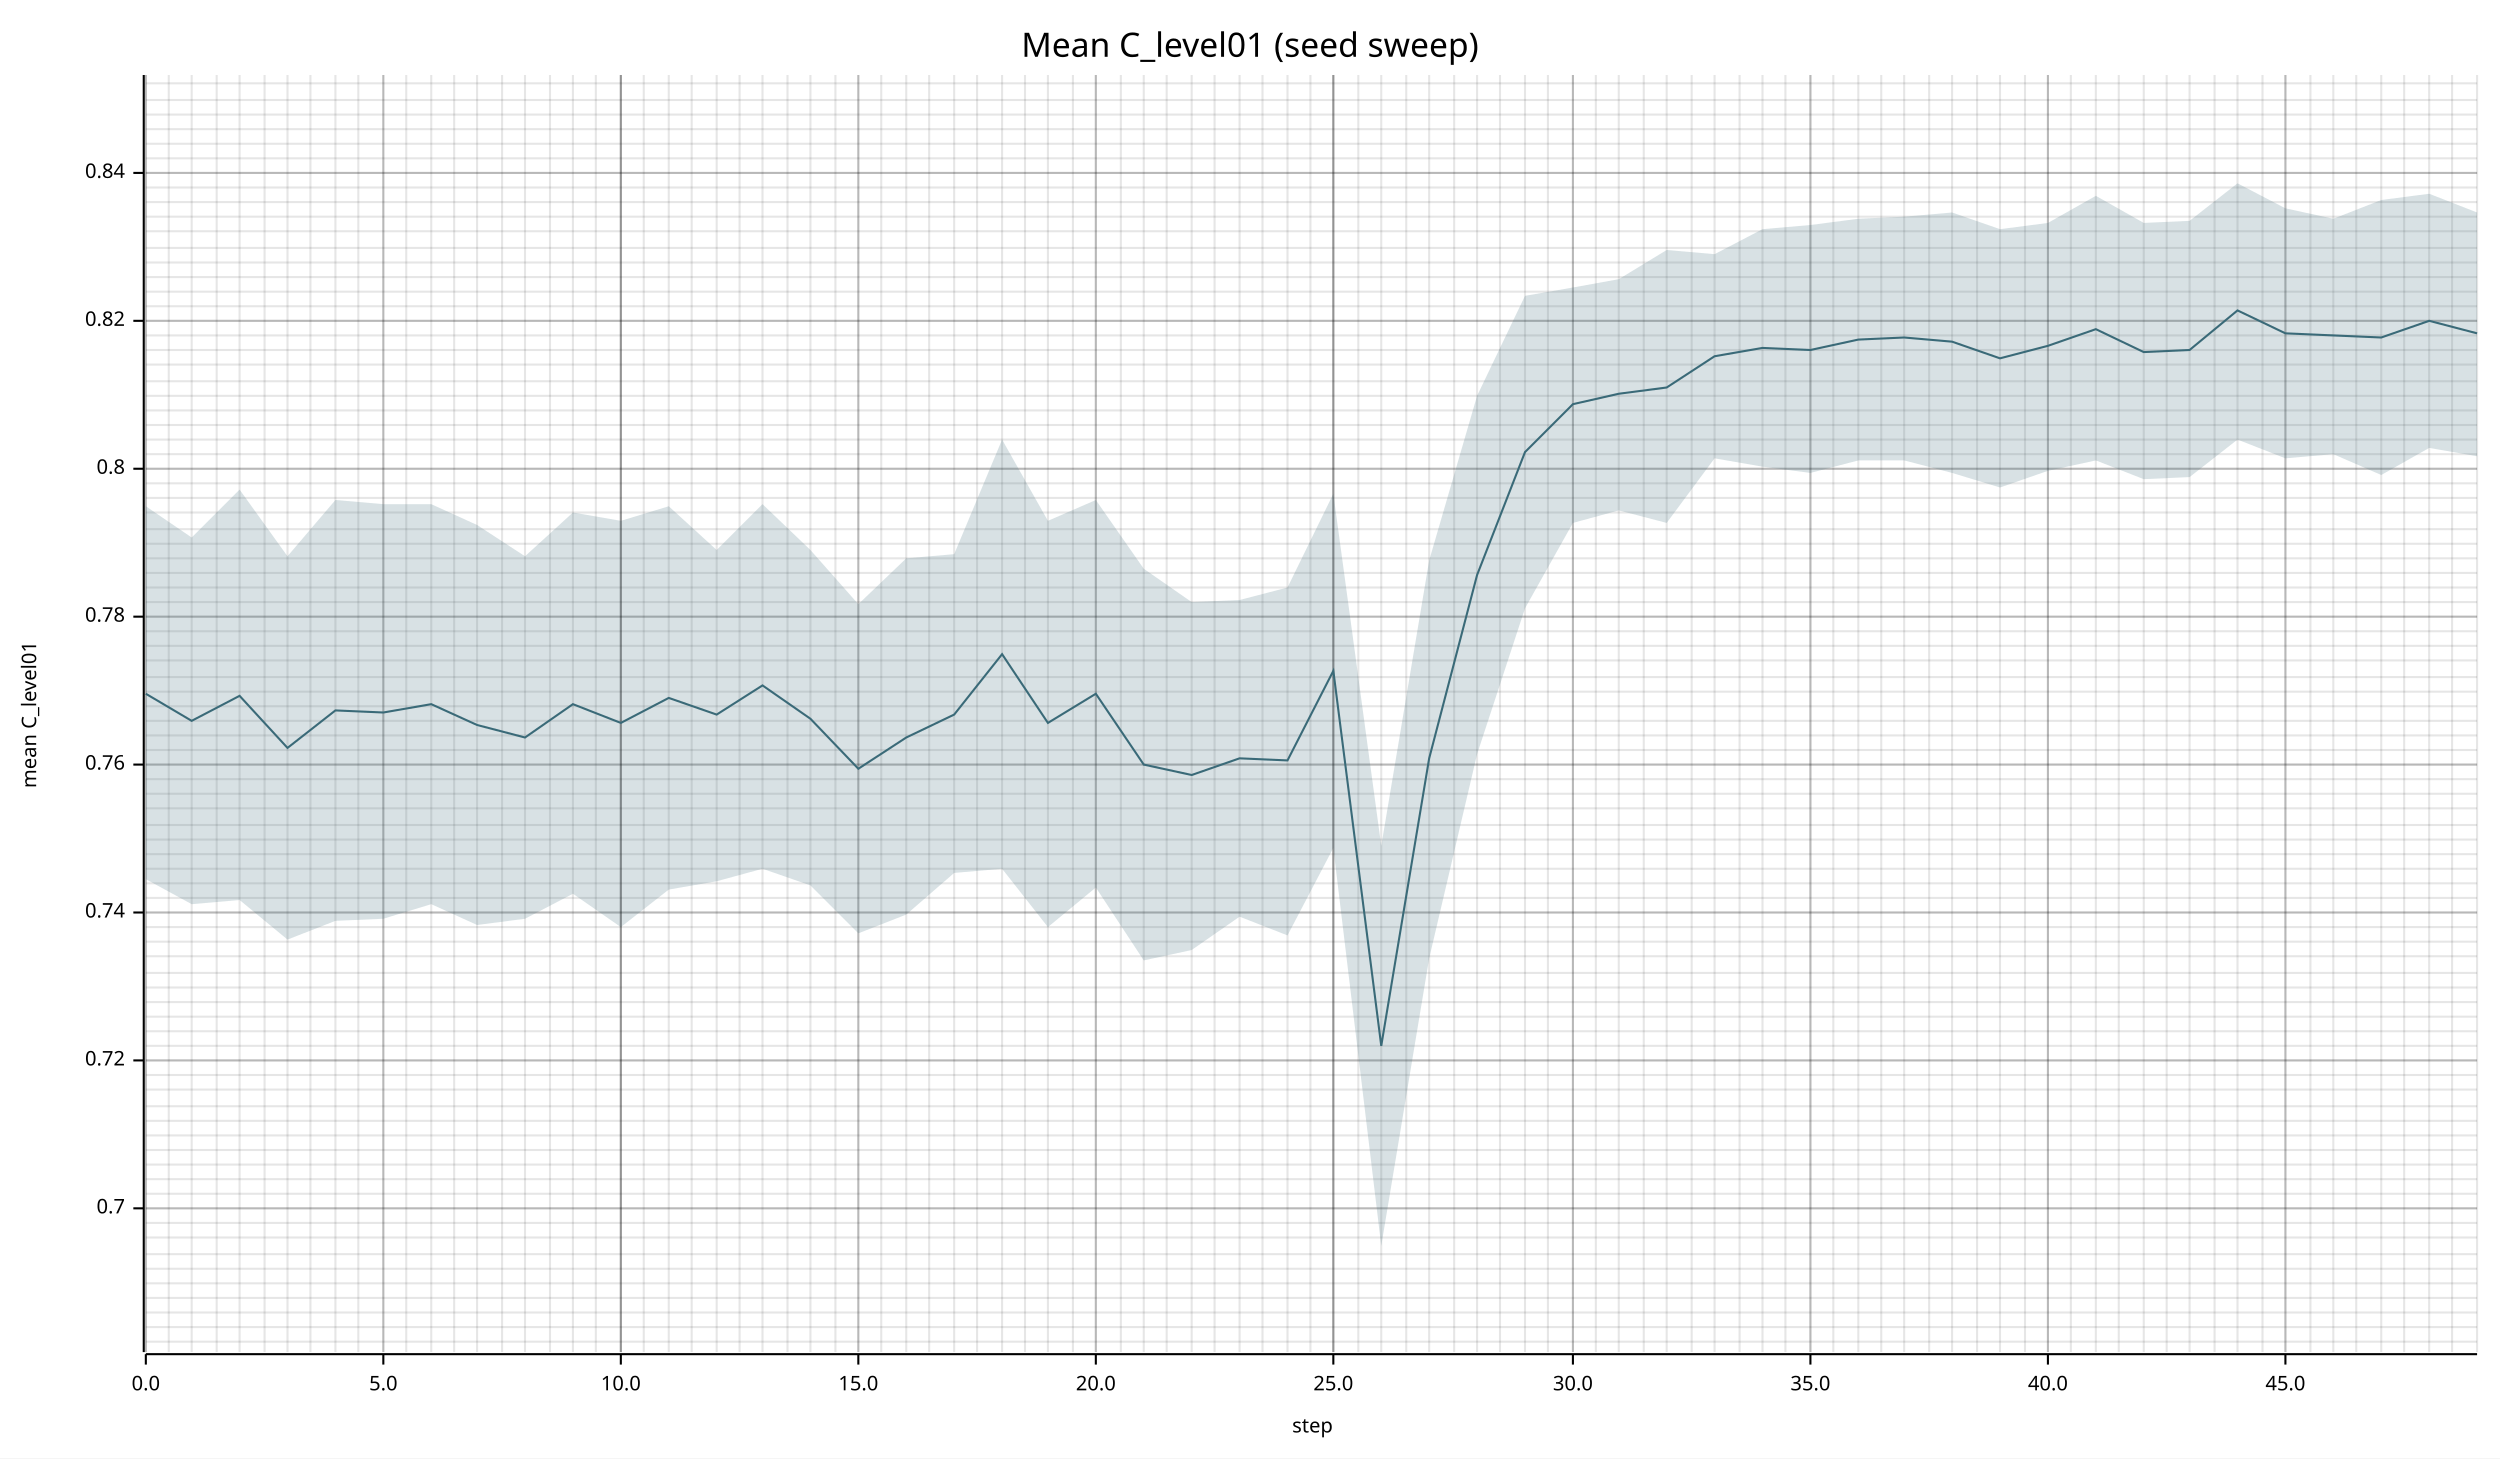
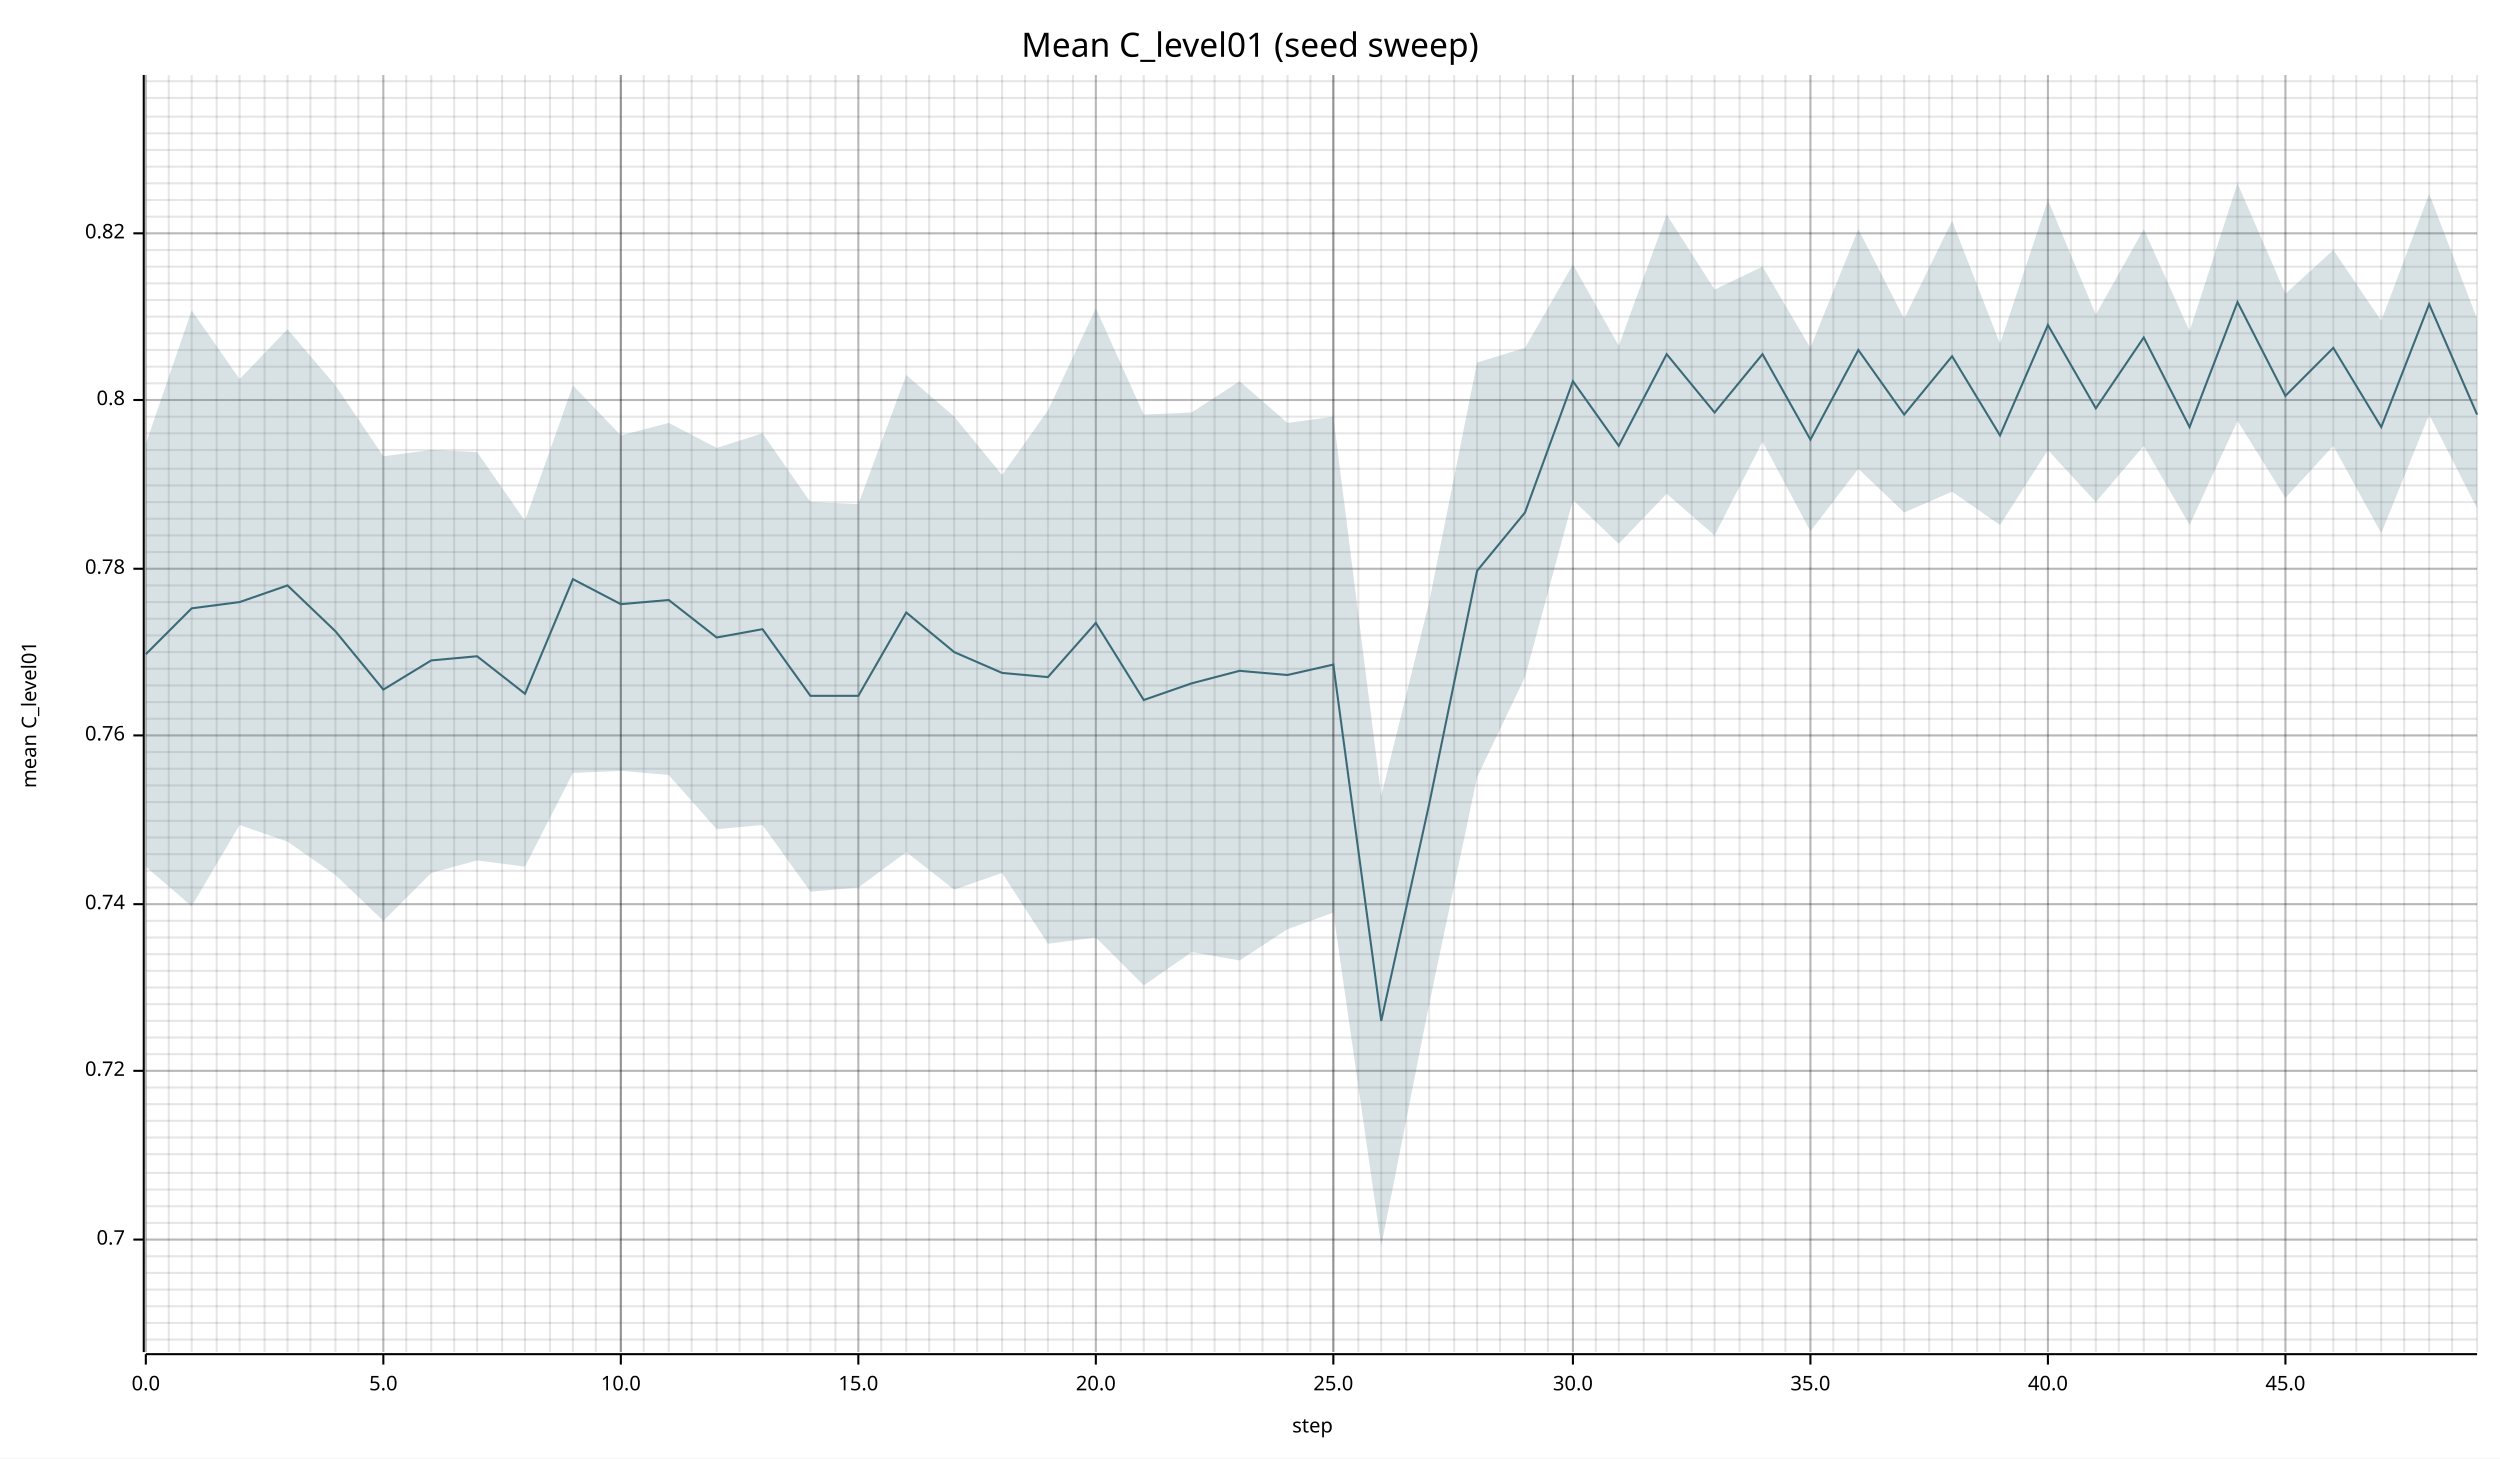
<svg xmlns="http://www.w3.org/2000/svg" width="1200" height="700" viewBox="0 0 1200 700">
  <rect x="0" y="0" width="1200" height="700" opacity="1" fill="#FFFFFF" stroke="none" />
  <text x="600" y="15" dy="0.76em" text-anchor="middle" font-family="sans-serif" font-size="16.129" opacity="1" fill="#000000">
Mean C_level01 (seed sweep)
</text>
  <line opacity="0.1" stroke="#000000" stroke-width="1" x1="70" y1="649" x2="70" y2="36" />
  <line opacity="0.1" stroke="#000000" stroke-width="1" x1="81" y1="649" x2="81" y2="36" />
  <line opacity="0.1" stroke="#000000" stroke-width="1" x1="92" y1="649" x2="92" y2="36" />
  <line opacity="0.1" stroke="#000000" stroke-width="1" x1="104" y1="649" x2="104" y2="36" />
  <line opacity="0.1" stroke="#000000" stroke-width="1" x1="115" y1="649" x2="115" y2="36" />
  <line opacity="0.1" stroke="#000000" stroke-width="1" x1="127" y1="649" x2="127" y2="36" />
  <line opacity="0.1" stroke="#000000" stroke-width="1" x1="138" y1="649" x2="138" y2="36" />
  <line opacity="0.1" stroke="#000000" stroke-width="1" x1="149" y1="649" x2="149" y2="36" />
  <line opacity="0.1" stroke="#000000" stroke-width="1" x1="161" y1="649" x2="161" y2="36" />
  <line opacity="0.1" stroke="#000000" stroke-width="1" x1="172" y1="649" x2="172" y2="36" />
  <line opacity="0.1" stroke="#000000" stroke-width="1" x1="184" y1="649" x2="184" y2="36" />
  <line opacity="0.1" stroke="#000000" stroke-width="1" x1="195" y1="649" x2="195" y2="36" />
  <line opacity="0.1" stroke="#000000" stroke-width="1" x1="207" y1="649" x2="207" y2="36" />
  <line opacity="0.1" stroke="#000000" stroke-width="1" x1="218" y1="649" x2="218" y2="36" />
  <line opacity="0.1" stroke="#000000" stroke-width="1" x1="229" y1="649" x2="229" y2="36" />
  <line opacity="0.1" stroke="#000000" stroke-width="1" x1="241" y1="649" x2="241" y2="36" />
  <line opacity="0.1" stroke="#000000" stroke-width="1" x1="252" y1="649" x2="252" y2="36" />
  <line opacity="0.1" stroke="#000000" stroke-width="1" x1="264" y1="649" x2="264" y2="36" />
  <line opacity="0.1" stroke="#000000" stroke-width="1" x1="275" y1="649" x2="275" y2="36" />
  <line opacity="0.1" stroke="#000000" stroke-width="1" x1="286" y1="649" x2="286" y2="36" />
  <line opacity="0.1" stroke="#000000" stroke-width="1" x1="298" y1="649" x2="298" y2="36" />
  <line opacity="0.1" stroke="#000000" stroke-width="1" x1="309" y1="649" x2="309" y2="36" />
  <line opacity="0.1" stroke="#000000" stroke-width="1" x1="321" y1="649" x2="321" y2="36" />
  <line opacity="0.1" stroke="#000000" stroke-width="1" x1="332" y1="649" x2="332" y2="36" />
  <line opacity="0.1" stroke="#000000" stroke-width="1" x1="344" y1="649" x2="344" y2="36" />
  <line opacity="0.1" stroke="#000000" stroke-width="1" x1="355" y1="649" x2="355" y2="36" />
  <line opacity="0.1" stroke="#000000" stroke-width="1" x1="366" y1="649" x2="366" y2="36" />
  <line opacity="0.1" stroke="#000000" stroke-width="1" x1="378" y1="649" x2="378" y2="36" />
  <line opacity="0.1" stroke="#000000" stroke-width="1" x1="389" y1="649" x2="389" y2="36" />
  <line opacity="0.1" stroke="#000000" stroke-width="1" x1="401" y1="649" x2="401" y2="36" />
  <line opacity="0.1" stroke="#000000" stroke-width="1" x1="412" y1="649" x2="412" y2="36" />
  <line opacity="0.1" stroke="#000000" stroke-width="1" x1="423" y1="649" x2="423" y2="36" />
  <line opacity="0.1" stroke="#000000" stroke-width="1" x1="435" y1="649" x2="435" y2="36" />
  <line opacity="0.1" stroke="#000000" stroke-width="1" x1="446" y1="649" x2="446" y2="36" />
  <line opacity="0.1" stroke="#000000" stroke-width="1" x1="458" y1="649" x2="458" y2="36" />
  <line opacity="0.1" stroke="#000000" stroke-width="1" x1="469" y1="649" x2="469" y2="36" />
  <line opacity="0.1" stroke="#000000" stroke-width="1" x1="481" y1="649" x2="481" y2="36" />
  <line opacity="0.1" stroke="#000000" stroke-width="1" x1="492" y1="649" x2="492" y2="36" />
  <line opacity="0.1" stroke="#000000" stroke-width="1" x1="503" y1="649" x2="503" y2="36" />
  <line opacity="0.1" stroke="#000000" stroke-width="1" x1="515" y1="649" x2="515" y2="36" />
  <line opacity="0.1" stroke="#000000" stroke-width="1" x1="526" y1="649" x2="526" y2="36" />
  <line opacity="0.1" stroke="#000000" stroke-width="1" x1="538" y1="649" x2="538" y2="36" />
  <line opacity="0.1" stroke="#000000" stroke-width="1" x1="549" y1="649" x2="549" y2="36" />
  <line opacity="0.1" stroke="#000000" stroke-width="1" x1="560" y1="649" x2="560" y2="36" />
  <line opacity="0.1" stroke="#000000" stroke-width="1" x1="572" y1="649" x2="572" y2="36" />
  <line opacity="0.1" stroke="#000000" stroke-width="1" x1="583" y1="649" x2="583" y2="36" />
  <line opacity="0.1" stroke="#000000" stroke-width="1" x1="595" y1="649" x2="595" y2="36" />
  <line opacity="0.1" stroke="#000000" stroke-width="1" x1="606" y1="649" x2="606" y2="36" />
  <line opacity="0.1" stroke="#000000" stroke-width="1" x1="618" y1="649" x2="618" y2="36" />
  <line opacity="0.1" stroke="#000000" stroke-width="1" x1="629" y1="649" x2="629" y2="36" />
  <line opacity="0.1" stroke="#000000" stroke-width="1" x1="640" y1="649" x2="640" y2="36" />
  <line opacity="0.1" stroke="#000000" stroke-width="1" x1="652" y1="649" x2="652" y2="36" />
  <line opacity="0.1" stroke="#000000" stroke-width="1" x1="663" y1="649" x2="663" y2="36" />
  <line opacity="0.1" stroke="#000000" stroke-width="1" x1="675" y1="649" x2="675" y2="36" />
  <line opacity="0.1" stroke="#000000" stroke-width="1" x1="686" y1="649" x2="686" y2="36" />
  <line opacity="0.1" stroke="#000000" stroke-width="1" x1="698" y1="649" x2="698" y2="36" />
  <line opacity="0.1" stroke="#000000" stroke-width="1" x1="709" y1="649" x2="709" y2="36" />
  <line opacity="0.1" stroke="#000000" stroke-width="1" x1="720" y1="649" x2="720" y2="36" />
  <line opacity="0.1" stroke="#000000" stroke-width="1" x1="732" y1="649" x2="732" y2="36" />
  <line opacity="0.1" stroke="#000000" stroke-width="1" x1="743" y1="649" x2="743" y2="36" />
  <line opacity="0.1" stroke="#000000" stroke-width="1" x1="755" y1="649" x2="755" y2="36" />
  <line opacity="0.1" stroke="#000000" stroke-width="1" x1="766" y1="649" x2="766" y2="36" />
  <line opacity="0.1" stroke="#000000" stroke-width="1" x1="777" y1="649" x2="777" y2="36" />
  <line opacity="0.1" stroke="#000000" stroke-width="1" x1="789" y1="649" x2="789" y2="36" />
  <line opacity="0.1" stroke="#000000" stroke-width="1" x1="800" y1="649" x2="800" y2="36" />
  <line opacity="0.1" stroke="#000000" stroke-width="1" x1="812" y1="649" x2="812" y2="36" />
  <line opacity="0.1" stroke="#000000" stroke-width="1" x1="823" y1="649" x2="823" y2="36" />
  <line opacity="0.1" stroke="#000000" stroke-width="1" x1="835" y1="649" x2="835" y2="36" />
  <line opacity="0.1" stroke="#000000" stroke-width="1" x1="846" y1="649" x2="846" y2="36" />
  <line opacity="0.1" stroke="#000000" stroke-width="1" x1="857" y1="649" x2="857" y2="36" />
  <line opacity="0.1" stroke="#000000" stroke-width="1" x1="869" y1="649" x2="869" y2="36" />
  <line opacity="0.1" stroke="#000000" stroke-width="1" x1="880" y1="649" x2="880" y2="36" />
  <line opacity="0.1" stroke="#000000" stroke-width="1" x1="892" y1="649" x2="892" y2="36" />
  <line opacity="0.1" stroke="#000000" stroke-width="1" x1="903" y1="649" x2="903" y2="36" />
  <line opacity="0.1" stroke="#000000" stroke-width="1" x1="914" y1="649" x2="914" y2="36" />
  <line opacity="0.1" stroke="#000000" stroke-width="1" x1="926" y1="649" x2="926" y2="36" />
  <line opacity="0.1" stroke="#000000" stroke-width="1" x1="937" y1="649" x2="937" y2="36" />
  <line opacity="0.1" stroke="#000000" stroke-width="1" x1="949" y1="649" x2="949" y2="36" />
  <line opacity="0.1" stroke="#000000" stroke-width="1" x1="960" y1="649" x2="960" y2="36" />
  <line opacity="0.1" stroke="#000000" stroke-width="1" x1="972" y1="649" x2="972" y2="36" />
  <line opacity="0.1" stroke="#000000" stroke-width="1" x1="983" y1="649" x2="983" y2="36" />
  <line opacity="0.1" stroke="#000000" stroke-width="1" x1="994" y1="649" x2="994" y2="36" />
  <line opacity="0.1" stroke="#000000" stroke-width="1" x1="1006" y1="649" x2="1006" y2="36" />
  <line opacity="0.1" stroke="#000000" stroke-width="1" x1="1017" y1="649" x2="1017" y2="36" />
  <line opacity="0.1" stroke="#000000" stroke-width="1" x1="1029" y1="649" x2="1029" y2="36" />
  <line opacity="0.1" stroke="#000000" stroke-width="1" x1="1040" y1="649" x2="1040" y2="36" />
  <line opacity="0.1" stroke="#000000" stroke-width="1" x1="1051" y1="649" x2="1051" y2="36" />
  <line opacity="0.1" stroke="#000000" stroke-width="1" x1="1063" y1="649" x2="1063" y2="36" />
  <line opacity="0.1" stroke="#000000" stroke-width="1" x1="1074" y1="649" x2="1074" y2="36" />
  <line opacity="0.1" stroke="#000000" stroke-width="1" x1="1086" y1="649" x2="1086" y2="36" />
  <line opacity="0.1" stroke="#000000" stroke-width="1" x1="1097" y1="649" x2="1097" y2="36" />
  <line opacity="0.1" stroke="#000000" stroke-width="1" x1="1109" y1="649" x2="1109" y2="36" />
  <line opacity="0.1" stroke="#000000" stroke-width="1" x1="1120" y1="649" x2="1120" y2="36" />
  <line opacity="0.1" stroke="#000000" stroke-width="1" x1="1131" y1="649" x2="1131" y2="36" />
  <line opacity="0.1" stroke="#000000" stroke-width="1" x1="1143" y1="649" x2="1143" y2="36" />
  <line opacity="0.1" stroke="#000000" stroke-width="1" x1="1154" y1="649" x2="1154" y2="36" />
  <line opacity="0.1" stroke="#000000" stroke-width="1" x1="1166" y1="649" x2="1166" y2="36" />
  <line opacity="0.1" stroke="#000000" stroke-width="1" x1="1177" y1="649" x2="1177" y2="36" />
  <line opacity="0.1" stroke="#000000" stroke-width="1" x1="1189" y1="649" x2="1189" y2="36" />
-   <line opacity="0.1" stroke="#000000" stroke-width="1" x1="70" y1="644" x2="1189" y2="644" />
-   <line opacity="0.1" stroke="#000000" stroke-width="1" x1="70" y1="637" x2="1189" y2="637" />
-   <line opacity="0.1" stroke="#000000" stroke-width="1" x1="70" y1="630" x2="1189" y2="630" />
-   <line opacity="0.1" stroke="#000000" stroke-width="1" x1="70" y1="623" x2="1189" y2="623" />
-   <line opacity="0.1" stroke="#000000" stroke-width="1" x1="70" y1="616" x2="1189" y2="616" />
-   <line opacity="0.1" stroke="#000000" stroke-width="1" x1="70" y1="609" x2="1189" y2="609" />
-   <line opacity="0.1" stroke="#000000" stroke-width="1" x1="70" y1="602" x2="1189" y2="602" />
-   <line opacity="0.1" stroke="#000000" stroke-width="1" x1="70" y1="594" x2="1189" y2="594" />
+   <line opacity="0.1" stroke="#000000" stroke-width="1" x1="70" y1="643" x2="1189" y2="643" />
+   <line opacity="0.1" stroke="#000000" stroke-width="1" x1="70" y1="635" x2="1189" y2="635" />
+   <line opacity="0.1" stroke="#000000" stroke-width="1" x1="70" y1="627" x2="1189" y2="627" />
+   <line opacity="0.1" stroke="#000000" stroke-width="1" x1="70" y1="619" x2="1189" y2="619" />
+   <line opacity="0.1" stroke="#000000" stroke-width="1" x1="70" y1="611" x2="1189" y2="611" />
+   <line opacity="0.1" stroke="#000000" stroke-width="1" x1="70" y1="603" x2="1189" y2="603" />
+   <line opacity="0.1" stroke="#000000" stroke-width="1" x1="70" y1="595" x2="1189" y2="595" />
  <line opacity="0.1" stroke="#000000" stroke-width="1" x1="70" y1="587" x2="1189" y2="587" />
-   <line opacity="0.1" stroke="#000000" stroke-width="1" x1="70" y1="580" x2="1189" y2="580" />
-   <line opacity="0.1" stroke="#000000" stroke-width="1" x1="70" y1="573" x2="1189" y2="573" />
-   <line opacity="0.1" stroke="#000000" stroke-width="1" x1="70" y1="566" x2="1189" y2="566" />
-   <line opacity="0.1" stroke="#000000" stroke-width="1" x1="70" y1="559" x2="1189" y2="559" />
-   <line opacity="0.1" stroke="#000000" stroke-width="1" x1="70" y1="552" x2="1189" y2="552" />
-   <line opacity="0.1" stroke="#000000" stroke-width="1" x1="70" y1="545" x2="1189" y2="545" />
+   <line opacity="0.1" stroke="#000000" stroke-width="1" x1="70" y1="579" x2="1189" y2="579" />
+   <line opacity="0.1" stroke="#000000" stroke-width="1" x1="70" y1="571" x2="1189" y2="571" />
+   <line opacity="0.1" stroke="#000000" stroke-width="1" x1="70" y1="563" x2="1189" y2="563" />
+   <line opacity="0.1" stroke="#000000" stroke-width="1" x1="70" y1="554" x2="1189" y2="554" />
+   <line opacity="0.1" stroke="#000000" stroke-width="1" x1="70" y1="546" x2="1189" y2="546" />
  <line opacity="0.1" stroke="#000000" stroke-width="1" x1="70" y1="538" x2="1189" y2="538" />
-   <line opacity="0.1" stroke="#000000" stroke-width="1" x1="70" y1="531" x2="1189" y2="531" />
-   <line opacity="0.1" stroke="#000000" stroke-width="1" x1="70" y1="523" x2="1189" y2="523" />
-   <line opacity="0.1" stroke="#000000" stroke-width="1" x1="70" y1="516" x2="1189" y2="516" />
-   <line opacity="0.1" stroke="#000000" stroke-width="1" x1="70" y1="509" x2="1189" y2="509" />
-   <line opacity="0.1" stroke="#000000" stroke-width="1" x1="70" y1="502" x2="1189" y2="502" />
-   <line opacity="0.1" stroke="#000000" stroke-width="1" x1="70" y1="495" x2="1189" y2="495" />
-   <line opacity="0.1" stroke="#000000" stroke-width="1" x1="70" y1="488" x2="1189" y2="488" />
-   <line opacity="0.1" stroke="#000000" stroke-width="1" x1="70" y1="481" x2="1189" y2="481" />
+   <line opacity="0.1" stroke="#000000" stroke-width="1" x1="70" y1="530" x2="1189" y2="530" />
+   <line opacity="0.1" stroke="#000000" stroke-width="1" x1="70" y1="522" x2="1189" y2="522" />
+   <line opacity="0.1" stroke="#000000" stroke-width="1" x1="70" y1="514" x2="1189" y2="514" />
+   <line opacity="0.1" stroke="#000000" stroke-width="1" x1="70" y1="506" x2="1189" y2="506" />
+   <line opacity="0.1" stroke="#000000" stroke-width="1" x1="70" y1="498" x2="1189" y2="498" />
+   <line opacity="0.1" stroke="#000000" stroke-width="1" x1="70" y1="490" x2="1189" y2="490" />
+   <line opacity="0.1" stroke="#000000" stroke-width="1" x1="70" y1="482" x2="1189" y2="482" />
  <line opacity="0.1" stroke="#000000" stroke-width="1" x1="70" y1="474" x2="1189" y2="474" />
-   <line opacity="0.1" stroke="#000000" stroke-width="1" x1="70" y1="467" x2="1189" y2="467" />
-   <line opacity="0.1" stroke="#000000" stroke-width="1" x1="70" y1="459" x2="1189" y2="459" />
-   <line opacity="0.1" stroke="#000000" stroke-width="1" x1="70" y1="452" x2="1189" y2="452" />
-   <line opacity="0.1" stroke="#000000" stroke-width="1" x1="70" y1="445" x2="1189" y2="445" />
-   <line opacity="0.1" stroke="#000000" stroke-width="1" x1="70" y1="438" x2="1189" y2="438" />
-   <line opacity="0.1" stroke="#000000" stroke-width="1" x1="70" y1="431" x2="1189" y2="431" />
-   <line opacity="0.1" stroke="#000000" stroke-width="1" x1="70" y1="424" x2="1189" y2="424" />
-   <line opacity="0.1" stroke="#000000" stroke-width="1" x1="70" y1="417" x2="1189" y2="417" />
+   <line opacity="0.1" stroke="#000000" stroke-width="1" x1="70" y1="466" x2="1189" y2="466" />
+   <line opacity="0.1" stroke="#000000" stroke-width="1" x1="70" y1="458" x2="1189" y2="458" />
+   <line opacity="0.1" stroke="#000000" stroke-width="1" x1="70" y1="450" x2="1189" y2="450" />
+   <line opacity="0.1" stroke="#000000" stroke-width="1" x1="70" y1="442" x2="1189" y2="442" />
+   <line opacity="0.1" stroke="#000000" stroke-width="1" x1="70" y1="434" x2="1189" y2="434" />
+   <line opacity="0.1" stroke="#000000" stroke-width="1" x1="70" y1="426" x2="1189" y2="426" />
+   <line opacity="0.1" stroke="#000000" stroke-width="1" x1="70" y1="418" x2="1189" y2="418" />
  <line opacity="0.1" stroke="#000000" stroke-width="1" x1="70" y1="410" x2="1189" y2="410" />
-   <line opacity="0.1" stroke="#000000" stroke-width="1" x1="70" y1="403" x2="1189" y2="403" />
-   <line opacity="0.1" stroke="#000000" stroke-width="1" x1="70" y1="396" x2="1189" y2="396" />
-   <line opacity="0.1" stroke="#000000" stroke-width="1" x1="70" y1="388" x2="1189" y2="388" />
-   <line opacity="0.1" stroke="#000000" stroke-width="1" x1="70" y1="381" x2="1189" y2="381" />
-   <line opacity="0.1" stroke="#000000" stroke-width="1" x1="70" y1="374" x2="1189" y2="374" />
-   <line opacity="0.1" stroke="#000000" stroke-width="1" x1="70" y1="367" x2="1189" y2="367" />
-   <line opacity="0.1" stroke="#000000" stroke-width="1" x1="70" y1="360" x2="1189" y2="360" />
+   <line opacity="0.1" stroke="#000000" stroke-width="1" x1="70" y1="402" x2="1189" y2="402" />
+   <line opacity="0.1" stroke="#000000" stroke-width="1" x1="70" y1="394" x2="1189" y2="394" />
+   <line opacity="0.1" stroke="#000000" stroke-width="1" x1="70" y1="385" x2="1189" y2="385" />
+   <line opacity="0.1" stroke="#000000" stroke-width="1" x1="70" y1="377" x2="1189" y2="377" />
+   <line opacity="0.1" stroke="#000000" stroke-width="1" x1="70" y1="369" x2="1189" y2="369" />
+   <line opacity="0.1" stroke="#000000" stroke-width="1" x1="70" y1="361" x2="1189" y2="361" />
  <line opacity="0.1" stroke="#000000" stroke-width="1" x1="70" y1="353" x2="1189" y2="353" />
-   <line opacity="0.1" stroke="#000000" stroke-width="1" x1="70" y1="346" x2="1189" y2="346" />
-   <line opacity="0.1" stroke="#000000" stroke-width="1" x1="70" y1="339" x2="1189" y2="339" />
-   <line opacity="0.1" stroke="#000000" stroke-width="1" x1="70" y1="332" x2="1189" y2="332" />
-   <line opacity="0.1" stroke="#000000" stroke-width="1" x1="70" y1="325" x2="1189" y2="325" />
-   <line opacity="0.1" stroke="#000000" stroke-width="1" x1="70" y1="317" x2="1189" y2="317" />
-   <line opacity="0.1" stroke="#000000" stroke-width="1" x1="70" y1="310" x2="1189" y2="310" />
-   <line opacity="0.1" stroke="#000000" stroke-width="1" x1="70" y1="303" x2="1189" y2="303" />
-   <line opacity="0.1" stroke="#000000" stroke-width="1" x1="70" y1="296" x2="1189" y2="296" />
+   <line opacity="0.1" stroke="#000000" stroke-width="1" x1="70" y1="345" x2="1189" y2="345" />
+   <line opacity="0.1" stroke="#000000" stroke-width="1" x1="70" y1="337" x2="1189" y2="337" />
+   <line opacity="0.1" stroke="#000000" stroke-width="1" x1="70" y1="329" x2="1189" y2="329" />
+   <line opacity="0.1" stroke="#000000" stroke-width="1" x1="70" y1="321" x2="1189" y2="321" />
+   <line opacity="0.1" stroke="#000000" stroke-width="1" x1="70" y1="313" x2="1189" y2="313" />
+   <line opacity="0.1" stroke="#000000" stroke-width="1" x1="70" y1="305" x2="1189" y2="305" />
+   <line opacity="0.1" stroke="#000000" stroke-width="1" x1="70" y1="297" x2="1189" y2="297" />
  <line opacity="0.1" stroke="#000000" stroke-width="1" x1="70" y1="289" x2="1189" y2="289" />
-   <line opacity="0.1" stroke="#000000" stroke-width="1" x1="70" y1="282" x2="1189" y2="282" />
-   <line opacity="0.1" stroke="#000000" stroke-width="1" x1="70" y1="275" x2="1189" y2="275" />
-   <line opacity="0.1" stroke="#000000" stroke-width="1" x1="70" y1="268" x2="1189" y2="268" />
-   <line opacity="0.1" stroke="#000000" stroke-width="1" x1="70" y1="261" x2="1189" y2="261" />
-   <line opacity="0.1" stroke="#000000" stroke-width="1" x1="70" y1="254" x2="1189" y2="254" />
-   <line opacity="0.1" stroke="#000000" stroke-width="1" x1="70" y1="246" x2="1189" y2="246" />
-   <line opacity="0.1" stroke="#000000" stroke-width="1" x1="70" y1="239" x2="1189" y2="239" />
-   <line opacity="0.1" stroke="#000000" stroke-width="1" x1="70" y1="232" x2="1189" y2="232" />
+   <line opacity="0.1" stroke="#000000" stroke-width="1" x1="70" y1="281" x2="1189" y2="281" />
+   <line opacity="0.1" stroke="#000000" stroke-width="1" x1="70" y1="273" x2="1189" y2="273" />
+   <line opacity="0.1" stroke="#000000" stroke-width="1" x1="70" y1="265" x2="1189" y2="265" />
+   <line opacity="0.1" stroke="#000000" stroke-width="1" x1="70" y1="257" x2="1189" y2="257" />
+   <line opacity="0.1" stroke="#000000" stroke-width="1" x1="70" y1="249" x2="1189" y2="249" />
+   <line opacity="0.1" stroke="#000000" stroke-width="1" x1="70" y1="241" x2="1189" y2="241" />
+   <line opacity="0.1" stroke="#000000" stroke-width="1" x1="70" y1="233" x2="1189" y2="233" />
  <line opacity="0.1" stroke="#000000" stroke-width="1" x1="70" y1="225" x2="1189" y2="225" />
-   <line opacity="0.1" stroke="#000000" stroke-width="1" x1="70" y1="218" x2="1189" y2="218" />
-   <line opacity="0.1" stroke="#000000" stroke-width="1" x1="70" y1="211" x2="1189" y2="211" />
-   <line opacity="0.1" stroke="#000000" stroke-width="1" x1="70" y1="204" x2="1189" y2="204" />
-   <line opacity="0.1" stroke="#000000" stroke-width="1" x1="70" y1="197" x2="1189" y2="197" />
-   <line opacity="0.1" stroke="#000000" stroke-width="1" x1="70" y1="190" x2="1189" y2="190" />
-   <line opacity="0.1" stroke="#000000" stroke-width="1" x1="70" y1="183" x2="1189" y2="183" />
-   <line opacity="0.1" stroke="#000000" stroke-width="1" x1="70" y1="175" x2="1189" y2="175" />
+   <line opacity="0.1" stroke="#000000" stroke-width="1" x1="70" y1="216" x2="1189" y2="216" />
+   <line opacity="0.1" stroke="#000000" stroke-width="1" x1="70" y1="208" x2="1189" y2="208" />
+   <line opacity="0.1" stroke="#000000" stroke-width="1" x1="70" y1="200" x2="1189" y2="200" />
+   <line opacity="0.1" stroke="#000000" stroke-width="1" x1="70" y1="192" x2="1189" y2="192" />
+   <line opacity="0.1" stroke="#000000" stroke-width="1" x1="70" y1="184" x2="1189" y2="184" />
+   <line opacity="0.1" stroke="#000000" stroke-width="1" x1="70" y1="176" x2="1189" y2="176" />
  <line opacity="0.1" stroke="#000000" stroke-width="1" x1="70" y1="168" x2="1189" y2="168" />
-   <line opacity="0.1" stroke="#000000" stroke-width="1" x1="70" y1="161" x2="1189" y2="161" />
-   <line opacity="0.1" stroke="#000000" stroke-width="1" x1="70" y1="154" x2="1189" y2="154" />
-   <line opacity="0.1" stroke="#000000" stroke-width="1" x1="70" y1="147" x2="1189" y2="147" />
-   <line opacity="0.1" stroke="#000000" stroke-width="1" x1="70" y1="140" x2="1189" y2="140" />
-   <line opacity="0.1" stroke="#000000" stroke-width="1" x1="70" y1="133" x2="1189" y2="133" />
-   <line opacity="0.1" stroke="#000000" stroke-width="1" x1="70" y1="126" x2="1189" y2="126" />
-   <line opacity="0.1" stroke="#000000" stroke-width="1" x1="70" y1="119" x2="1189" y2="119" />
-   <line opacity="0.1" stroke="#000000" stroke-width="1" x1="70" y1="111" x2="1189" y2="111" />
+   <line opacity="0.1" stroke="#000000" stroke-width="1" x1="70" y1="160" x2="1189" y2="160" />
+   <line opacity="0.1" stroke="#000000" stroke-width="1" x1="70" y1="152" x2="1189" y2="152" />
+   <line opacity="0.1" stroke="#000000" stroke-width="1" x1="70" y1="144" x2="1189" y2="144" />
+   <line opacity="0.1" stroke="#000000" stroke-width="1" x1="70" y1="136" x2="1189" y2="136" />
+   <line opacity="0.1" stroke="#000000" stroke-width="1" x1="70" y1="128" x2="1189" y2="128" />
+   <line opacity="0.1" stroke="#000000" stroke-width="1" x1="70" y1="120" x2="1189" y2="120" />
+   <line opacity="0.1" stroke="#000000" stroke-width="1" x1="70" y1="112" x2="1189" y2="112" />
  <line opacity="0.1" stroke="#000000" stroke-width="1" x1="70" y1="104" x2="1189" y2="104" />
-   <line opacity="0.1" stroke="#000000" stroke-width="1" x1="70" y1="97" x2="1189" y2="97" />
-   <line opacity="0.1" stroke="#000000" stroke-width="1" x1="70" y1="90" x2="1189" y2="90" />
-   <line opacity="0.1" stroke="#000000" stroke-width="1" x1="70" y1="83" x2="1189" y2="83" />
-   <line opacity="0.1" stroke="#000000" stroke-width="1" x1="70" y1="76" x2="1189" y2="76" />
-   <line opacity="0.1" stroke="#000000" stroke-width="1" x1="70" y1="69" x2="1189" y2="69" />
-   <line opacity="0.1" stroke="#000000" stroke-width="1" x1="70" y1="62" x2="1189" y2="62" />
-   <line opacity="0.1" stroke="#000000" stroke-width="1" x1="70" y1="55" x2="1189" y2="55" />
-   <line opacity="0.1" stroke="#000000" stroke-width="1" x1="70" y1="48" x2="1189" y2="48" />
-   <line opacity="0.1" stroke="#000000" stroke-width="1" x1="70" y1="40" x2="1189" y2="40" />
+   <line opacity="0.1" stroke="#000000" stroke-width="1" x1="70" y1="96" x2="1189" y2="96" />
+   <line opacity="0.1" stroke="#000000" stroke-width="1" x1="70" y1="88" x2="1189" y2="88" />
+   <line opacity="0.1" stroke="#000000" stroke-width="1" x1="70" y1="80" x2="1189" y2="80" />
+   <line opacity="0.1" stroke="#000000" stroke-width="1" x1="70" y1="72" x2="1189" y2="72" />
+   <line opacity="0.1" stroke="#000000" stroke-width="1" x1="70" y1="64" x2="1189" y2="64" />
+   <line opacity="0.1" stroke="#000000" stroke-width="1" x1="70" y1="56" x2="1189" y2="56" />
+   <line opacity="0.1" stroke="#000000" stroke-width="1" x1="70" y1="47" x2="1189" y2="47" />
+   <line opacity="0.1" stroke="#000000" stroke-width="1" x1="70" y1="39" x2="1189" y2="39" />
  <text x="10" y="343" dy="0.76em" text-anchor="middle" font-family="sans-serif" font-size="9.677" opacity="1" fill="#000000" transform="rotate(270, 10, 343)">
mean C_level01
</text>
  <text x="630" y="690" dy="-0.5ex" text-anchor="middle" font-family="sans-serif" font-size="9.677" opacity="1" fill="#000000">
step
</text>
  <line opacity="0.2" stroke="#000000" stroke-width="1" x1="70" y1="649" x2="70" y2="36" />
  <line opacity="0.2" stroke="#000000" stroke-width="1" x1="184" y1="649" x2="184" y2="36" />
  <line opacity="0.2" stroke="#000000" stroke-width="1" x1="298" y1="649" x2="298" y2="36" />
  <line opacity="0.2" stroke="#000000" stroke-width="1" x1="412" y1="649" x2="412" y2="36" />
  <line opacity="0.2" stroke="#000000" stroke-width="1" x1="526" y1="649" x2="526" y2="36" />
  <line opacity="0.2" stroke="#000000" stroke-width="1" x1="640" y1="649" x2="640" y2="36" />
  <line opacity="0.2" stroke="#000000" stroke-width="1" x1="755" y1="649" x2="755" y2="36" />
  <line opacity="0.2" stroke="#000000" stroke-width="1" x1="869" y1="649" x2="869" y2="36" />
  <line opacity="0.2" stroke="#000000" stroke-width="1" x1="983" y1="649" x2="983" y2="36" />
  <line opacity="0.2" stroke="#000000" stroke-width="1" x1="1097" y1="649" x2="1097" y2="36" />
-   <line opacity="0.2" stroke="#000000" stroke-width="1" x1="70" y1="580" x2="1189" y2="580" />
-   <line opacity="0.2" stroke="#000000" stroke-width="1" x1="70" y1="509" x2="1189" y2="509" />
-   <line opacity="0.2" stroke="#000000" stroke-width="1" x1="70" y1="438" x2="1189" y2="438" />
-   <line opacity="0.2" stroke="#000000" stroke-width="1" x1="70" y1="367" x2="1189" y2="367" />
-   <line opacity="0.2" stroke="#000000" stroke-width="1" x1="70" y1="296" x2="1189" y2="296" />
-   <line opacity="0.2" stroke="#000000" stroke-width="1" x1="70" y1="225" x2="1189" y2="225" />
-   <line opacity="0.2" stroke="#000000" stroke-width="1" x1="70" y1="154" x2="1189" y2="154" />
-   <line opacity="0.2" stroke="#000000" stroke-width="1" x1="70" y1="83" x2="1189" y2="83" />
+   <line opacity="0.2" stroke="#000000" stroke-width="1" x1="70" y1="595" x2="1189" y2="595" />
+   <line opacity="0.2" stroke="#000000" stroke-width="1" x1="70" y1="514" x2="1189" y2="514" />
+   <line opacity="0.2" stroke="#000000" stroke-width="1" x1="70" y1="434" x2="1189" y2="434" />
+   <line opacity="0.2" stroke="#000000" stroke-width="1" x1="70" y1="353" x2="1189" y2="353" />
+   <line opacity="0.2" stroke="#000000" stroke-width="1" x1="70" y1="273" x2="1189" y2="273" />
+   <line opacity="0.2" stroke="#000000" stroke-width="1" x1="70" y1="192" x2="1189" y2="192" />
+   <line opacity="0.2" stroke="#000000" stroke-width="1" x1="70" y1="112" x2="1189" y2="112" />
  <polyline fill="none" opacity="1" stroke="#000000" stroke-width="1" points="69,36 69,649 " />
-   <text x="60" y="580" dy="0.5ex" text-anchor="end" font-family="sans-serif" font-size="9.677" opacity="1" fill="#000000">
+   <text x="60" y="595" dy="0.5ex" text-anchor="end" font-family="sans-serif" font-size="9.677" opacity="1" fill="#000000">
0.7
</text>
-   <polyline fill="none" opacity="1" stroke="#000000" stroke-width="1" points="64,580 69,580 " />
-   <text x="60" y="509" dy="0.5ex" text-anchor="end" font-family="sans-serif" font-size="9.677" opacity="1" fill="#000000">
+   <polyline fill="none" opacity="1" stroke="#000000" stroke-width="1" points="64,595 69,595 " />
+   <text x="60" y="514" dy="0.5ex" text-anchor="end" font-family="sans-serif" font-size="9.677" opacity="1" fill="#000000">
0.72
</text>
-   <polyline fill="none" opacity="1" stroke="#000000" stroke-width="1" points="64,509 69,509 " />
-   <text x="60" y="438" dy="0.5ex" text-anchor="end" font-family="sans-serif" font-size="9.677" opacity="1" fill="#000000">
+   <polyline fill="none" opacity="1" stroke="#000000" stroke-width="1" points="64,514 69,514 " />
+   <text x="60" y="434" dy="0.5ex" text-anchor="end" font-family="sans-serif" font-size="9.677" opacity="1" fill="#000000">
0.74
</text>
-   <polyline fill="none" opacity="1" stroke="#000000" stroke-width="1" points="64,438 69,438 " />
-   <text x="60" y="367" dy="0.5ex" text-anchor="end" font-family="sans-serif" font-size="9.677" opacity="1" fill="#000000">
+   <polyline fill="none" opacity="1" stroke="#000000" stroke-width="1" points="64,434 69,434 " />
+   <text x="60" y="353" dy="0.5ex" text-anchor="end" font-family="sans-serif" font-size="9.677" opacity="1" fill="#000000">
0.76
</text>
-   <polyline fill="none" opacity="1" stroke="#000000" stroke-width="1" points="64,367 69,367 " />
-   <text x="60" y="296" dy="0.5ex" text-anchor="end" font-family="sans-serif" font-size="9.677" opacity="1" fill="#000000">
+   <polyline fill="none" opacity="1" stroke="#000000" stroke-width="1" points="64,353 69,353 " />
+   <text x="60" y="273" dy="0.5ex" text-anchor="end" font-family="sans-serif" font-size="9.677" opacity="1" fill="#000000">
0.78
</text>
-   <polyline fill="none" opacity="1" stroke="#000000" stroke-width="1" points="64,296 69,296 " />
-   <text x="60" y="225" dy="0.5ex" text-anchor="end" font-family="sans-serif" font-size="9.677" opacity="1" fill="#000000">
+   <polyline fill="none" opacity="1" stroke="#000000" stroke-width="1" points="64,273 69,273 " />
+   <text x="60" y="192" dy="0.5ex" text-anchor="end" font-family="sans-serif" font-size="9.677" opacity="1" fill="#000000">
0.8
</text>
-   <polyline fill="none" opacity="1" stroke="#000000" stroke-width="1" points="64,225 69,225 " />
-   <text x="60" y="154" dy="0.5ex" text-anchor="end" font-family="sans-serif" font-size="9.677" opacity="1" fill="#000000">
+   <polyline fill="none" opacity="1" stroke="#000000" stroke-width="1" points="64,192 69,192 " />
+   <text x="60" y="112" dy="0.5ex" text-anchor="end" font-family="sans-serif" font-size="9.677" opacity="1" fill="#000000">
0.82
</text>
-   <polyline fill="none" opacity="1" stroke="#000000" stroke-width="1" points="64,154 69,154 " />
-   <text x="60" y="83" dy="0.5ex" text-anchor="end" font-family="sans-serif" font-size="9.677" opacity="1" fill="#000000">
- 0.84
- </text>
-   <polyline fill="none" opacity="1" stroke="#000000" stroke-width="1" points="64,83 69,83 " />
+   <polyline fill="none" opacity="1" stroke="#000000" stroke-width="1" points="64,112 69,112 " />
  <polyline fill="none" opacity="1" stroke="#000000" stroke-width="1" points="70,650 1189,650 " />
  <text x="70" y="660" dy="0.76em" text-anchor="middle" font-family="sans-serif" font-size="9.677" opacity="1" fill="#000000">
0.0
</text>
  <polyline fill="none" opacity="1" stroke="#000000" stroke-width="1" points="70,650 70,655 " />
  <text x="184" y="660" dy="0.76em" text-anchor="middle" font-family="sans-serif" font-size="9.677" opacity="1" fill="#000000">
5.0
</text>
  <polyline fill="none" opacity="1" stroke="#000000" stroke-width="1" points="184,650 184,655 " />
  <text x="298" y="660" dy="0.76em" text-anchor="middle" font-family="sans-serif" font-size="9.677" opacity="1" fill="#000000">
10.0
</text>
  <polyline fill="none" opacity="1" stroke="#000000" stroke-width="1" points="298,650 298,655 " />
  <text x="412" y="660" dy="0.76em" text-anchor="middle" font-family="sans-serif" font-size="9.677" opacity="1" fill="#000000">
15.0
</text>
  <polyline fill="none" opacity="1" stroke="#000000" stroke-width="1" points="412,650 412,655 " />
  <text x="526" y="660" dy="0.76em" text-anchor="middle" font-family="sans-serif" font-size="9.677" opacity="1" fill="#000000">
20.0
</text>
  <polyline fill="none" opacity="1" stroke="#000000" stroke-width="1" points="526,650 526,655 " />
  <text x="640" y="660" dy="0.76em" text-anchor="middle" font-family="sans-serif" font-size="9.677" opacity="1" fill="#000000">
25.0
</text>
  <polyline fill="none" opacity="1" stroke="#000000" stroke-width="1" points="640,650 640,655 " />
  <text x="755" y="660" dy="0.76em" text-anchor="middle" font-family="sans-serif" font-size="9.677" opacity="1" fill="#000000">
30.0
</text>
  <polyline fill="none" opacity="1" stroke="#000000" stroke-width="1" points="755,650 755,655 " />
  <text x="869" y="660" dy="0.76em" text-anchor="middle" font-family="sans-serif" font-size="9.677" opacity="1" fill="#000000">
35.0
</text>
  <polyline fill="none" opacity="1" stroke="#000000" stroke-width="1" points="869,650 869,655 " />
  <text x="983" y="660" dy="0.76em" text-anchor="middle" font-family="sans-serif" font-size="9.677" opacity="1" fill="#000000">
40.0
</text>
  <polyline fill="none" opacity="1" stroke="#000000" stroke-width="1" points="983,650 983,655 " />
  <text x="1097" y="660" dy="0.76em" text-anchor="middle" font-family="sans-serif" font-size="9.677" opacity="1" fill="#000000">
45.0
</text>
  <polyline fill="none" opacity="1" stroke="#000000" stroke-width="1" points="1097,650 1097,655 " />
-   <polygon opacity="0.2" fill="#3A6A78" points="70,243 92,258 115,235 138,267 161,240 184,242 207,242 229,252 252,267 275,246 298,250 321,243 344,264 366,242 389,264 412,290 435,268 458,266 481,211 503,250 526,240 549,273 572,289 595,288 618,282 640,237 663,406 686,269 709,190 732,142 755,138 777,134 800,120 823,122 846,110 869,108 892,105 914,104 937,102 960,110 983,107 1006,94 1029,107 1051,106 1074,88 1097,100 1120,105 1143,96 1166,93 1189,102 1189,219 1166,215 1143,228 1120,218 1097,220 1074,211 1051,229 1029,230 1006,221 983,226 960,234 937,227 914,221 892,221 869,227 846,224 823,220 800,251 777,245 755,251 732,292 709,362 686,460 663,598 640,407 618,449 595,440 572,456 549,461 526,426 503,445 481,417 458,419 435,439 412,448 389,425 366,417 344,423 321,427 298,445 275,429 252,441 229,444 207,434 184,441 161,442 138,451 115,432 92,434 70,422 " />
+   <polygon opacity="0.2" fill="#3A6A78" points="70,213 92,149 115,182 138,158 161,185 184,219 207,216 229,217 252,250 275,185 298,209 321,203 344,215 366,208 389,241 412,242 435,180 458,200 481,228 503,197 526,148 549,199 572,198 595,183 618,203 640,200 663,382 686,289 709,174 732,167 755,127 777,166 800,103 823,139 846,128 869,167 892,110 914,153 937,106 960,165 983,96 1006,151 1029,110 1051,159 1074,88 1097,141 1120,120 1143,154 1166,93 1189,153 1189,244 1166,199 1143,256 1120,214 1097,239 1074,202 1051,252 1029,214 1006,241 983,216 960,252 937,236 914,246 892,225 869,255 846,212 823,257 800,237 777,261 755,240 732,325 709,373 686,482 663,598 640,438 618,446 595,461 572,457 549,473 526,450 503,453 481,419 458,427 435,409 412,426 389,428 366,396 344,398 321,372 298,370 275,371 252,416 229,413 207,419 184,442 161,420 138,404 115,396 92,435 70,416 " />
  <polyline fill="none" opacity="0.2" stroke="#000000" stroke-width="1" points="298,649 298,36 " />
  <polyline fill="none" opacity="0.2" stroke="#000000" stroke-width="1" points="640,649 640,36 " />
-   <polyline fill="none" opacity="1" stroke="#3A6A78" stroke-width="1" points="70,333 92,346 115,334 138,359 161,341 184,342 207,338 229,348 252,354 275,338 298,347 321,335 344,343 366,329 389,345 412,369 435,354 458,343 481,314 503,347 526,333 549,367 572,372 595,364 618,365 640,322 663,502 686,364 709,276 732,217 755,194 777,189 800,186 823,171 846,167 869,168 892,163 914,162 937,164 960,172 983,166 1006,158 1029,169 1051,168 1074,149 1097,160 1120,161 1143,162 1166,154 1189,160 " />
+   <polyline fill="none" opacity="1" stroke="#3A6A78" stroke-width="1" points="70,314 92,292 115,289 138,281 161,303 184,331 207,317 229,315 252,333 275,278 298,290 321,288 344,306 366,302 389,334 412,334 435,294 458,313 481,323 503,325 526,299 549,336 572,328 595,322 618,324 640,319 663,490 686,386 709,274 732,246 755,183 777,214 800,170 823,198 846,170 869,211 892,168 914,199 937,171 960,209 983,156 1006,196 1029,162 1051,205 1074,145 1097,190 1120,167 1143,205 1166,146 1189,199 " />
</svg>
